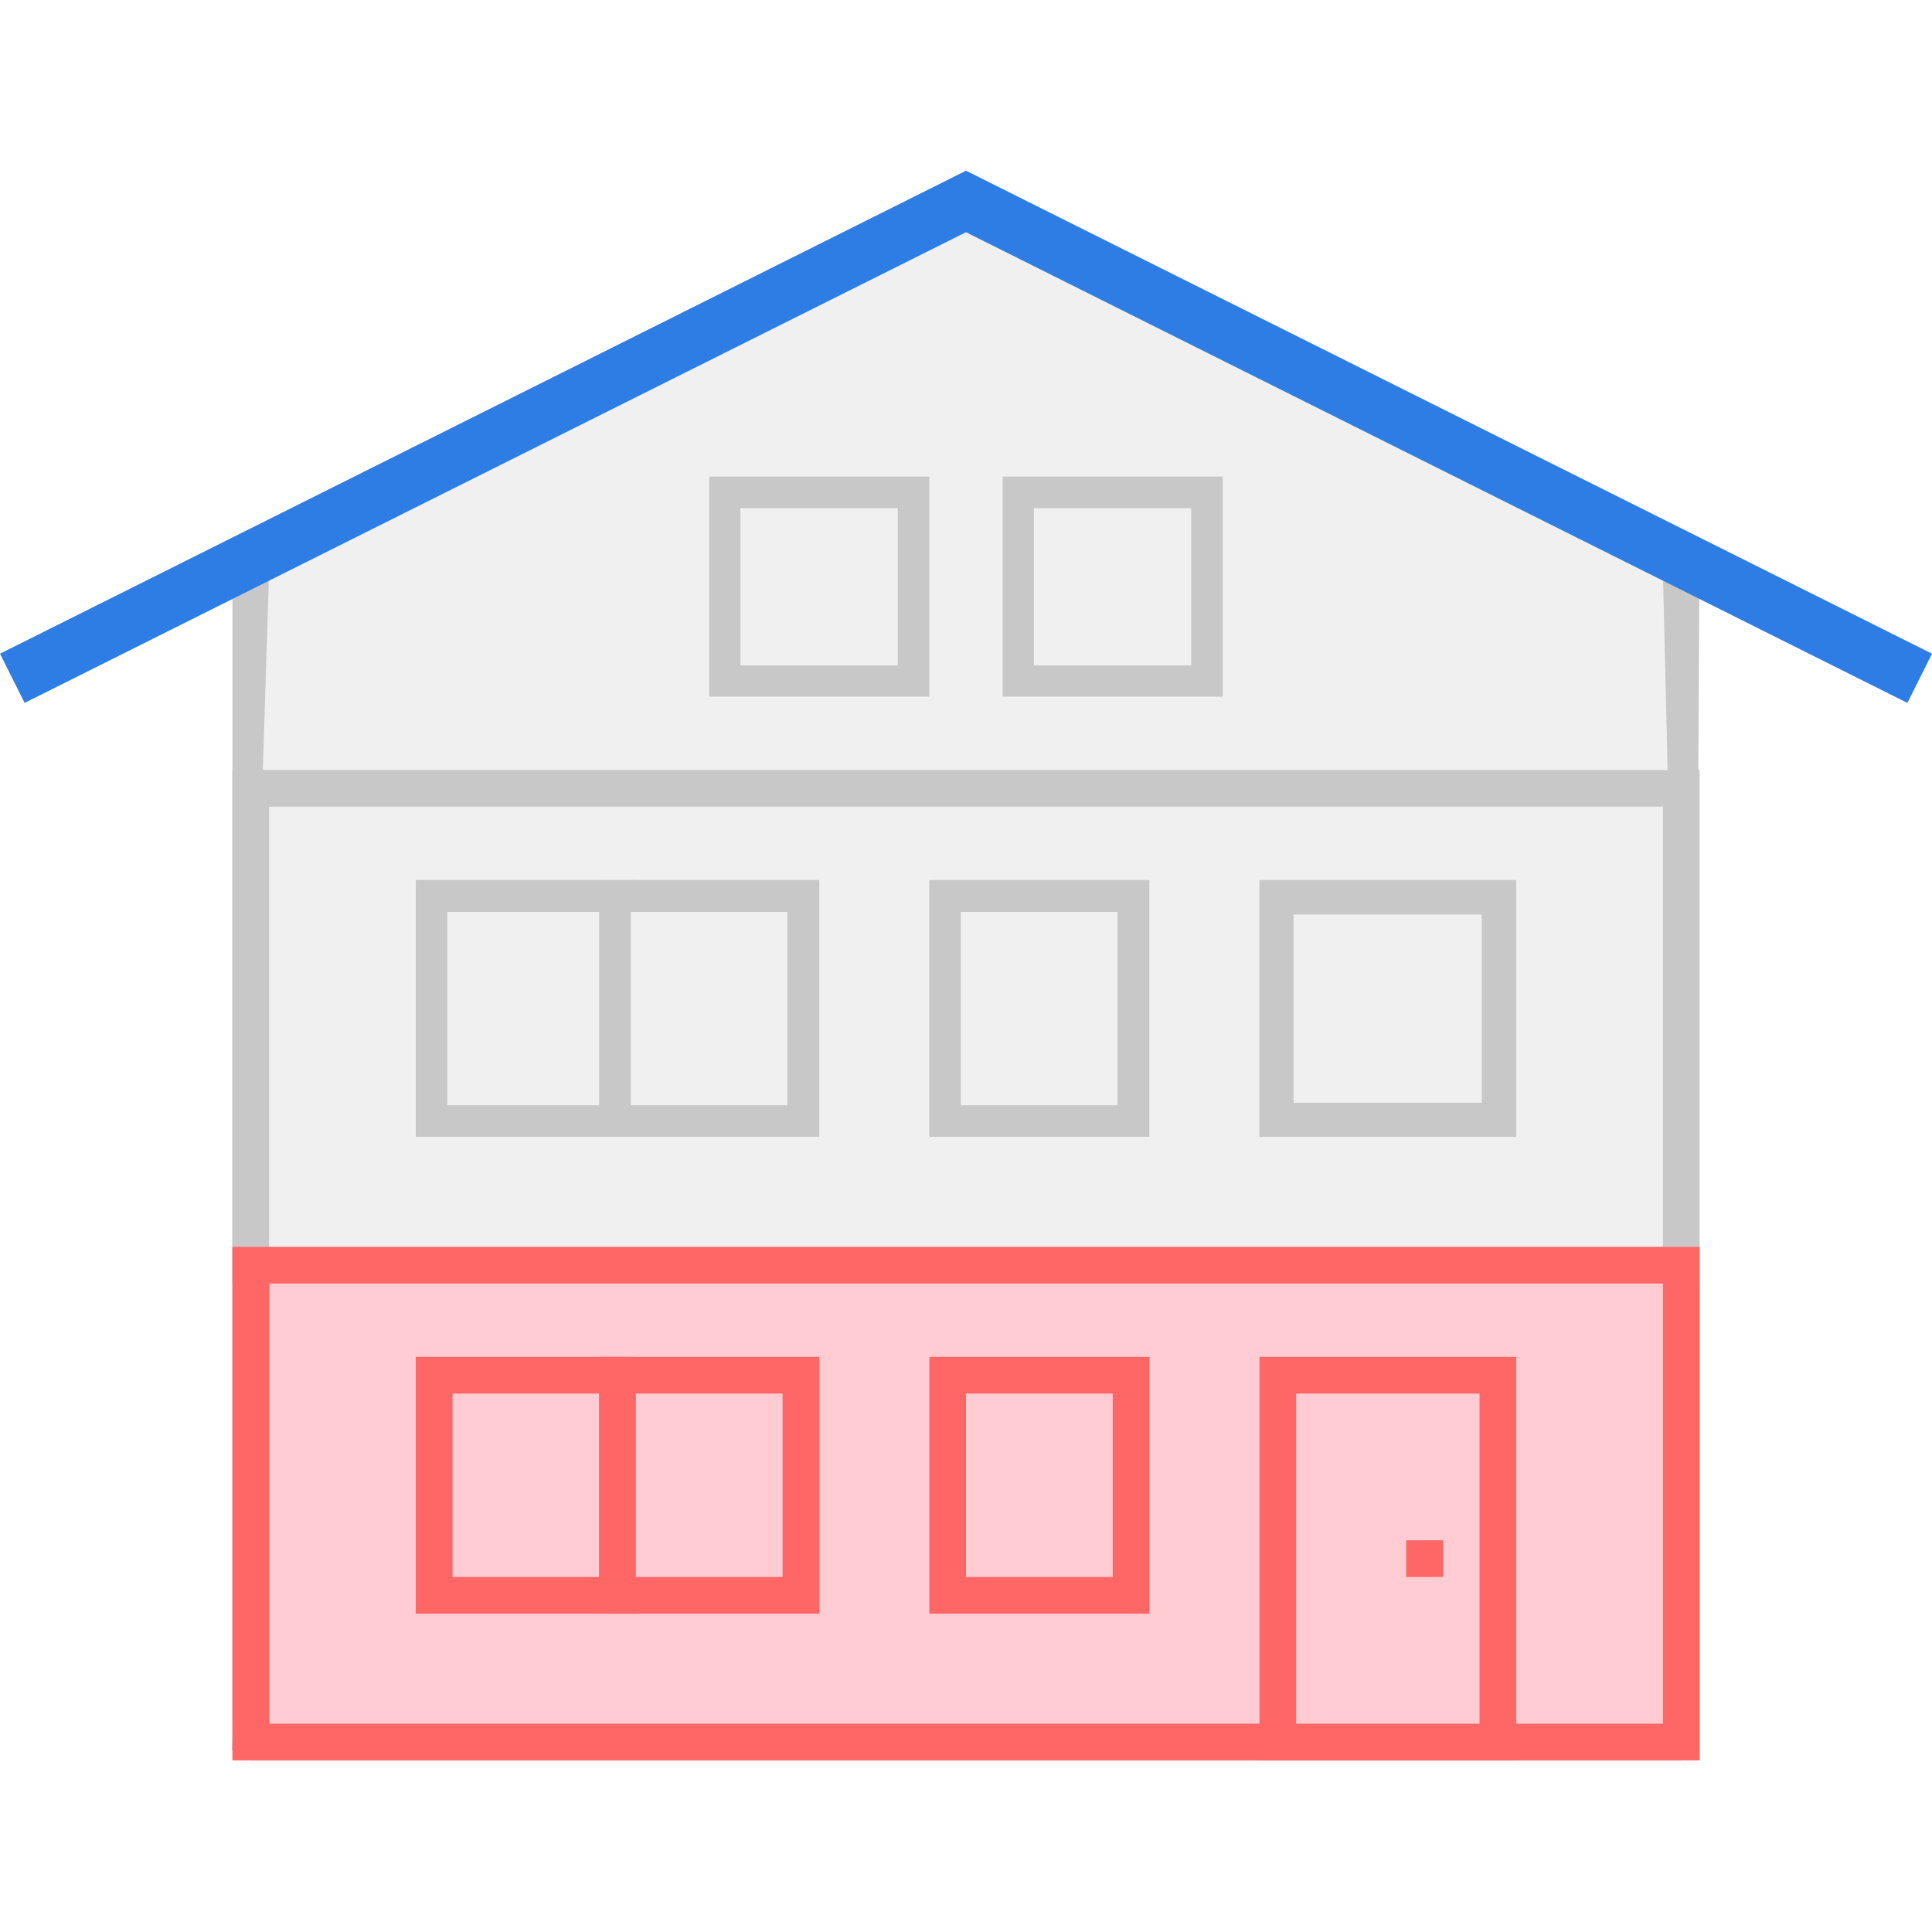
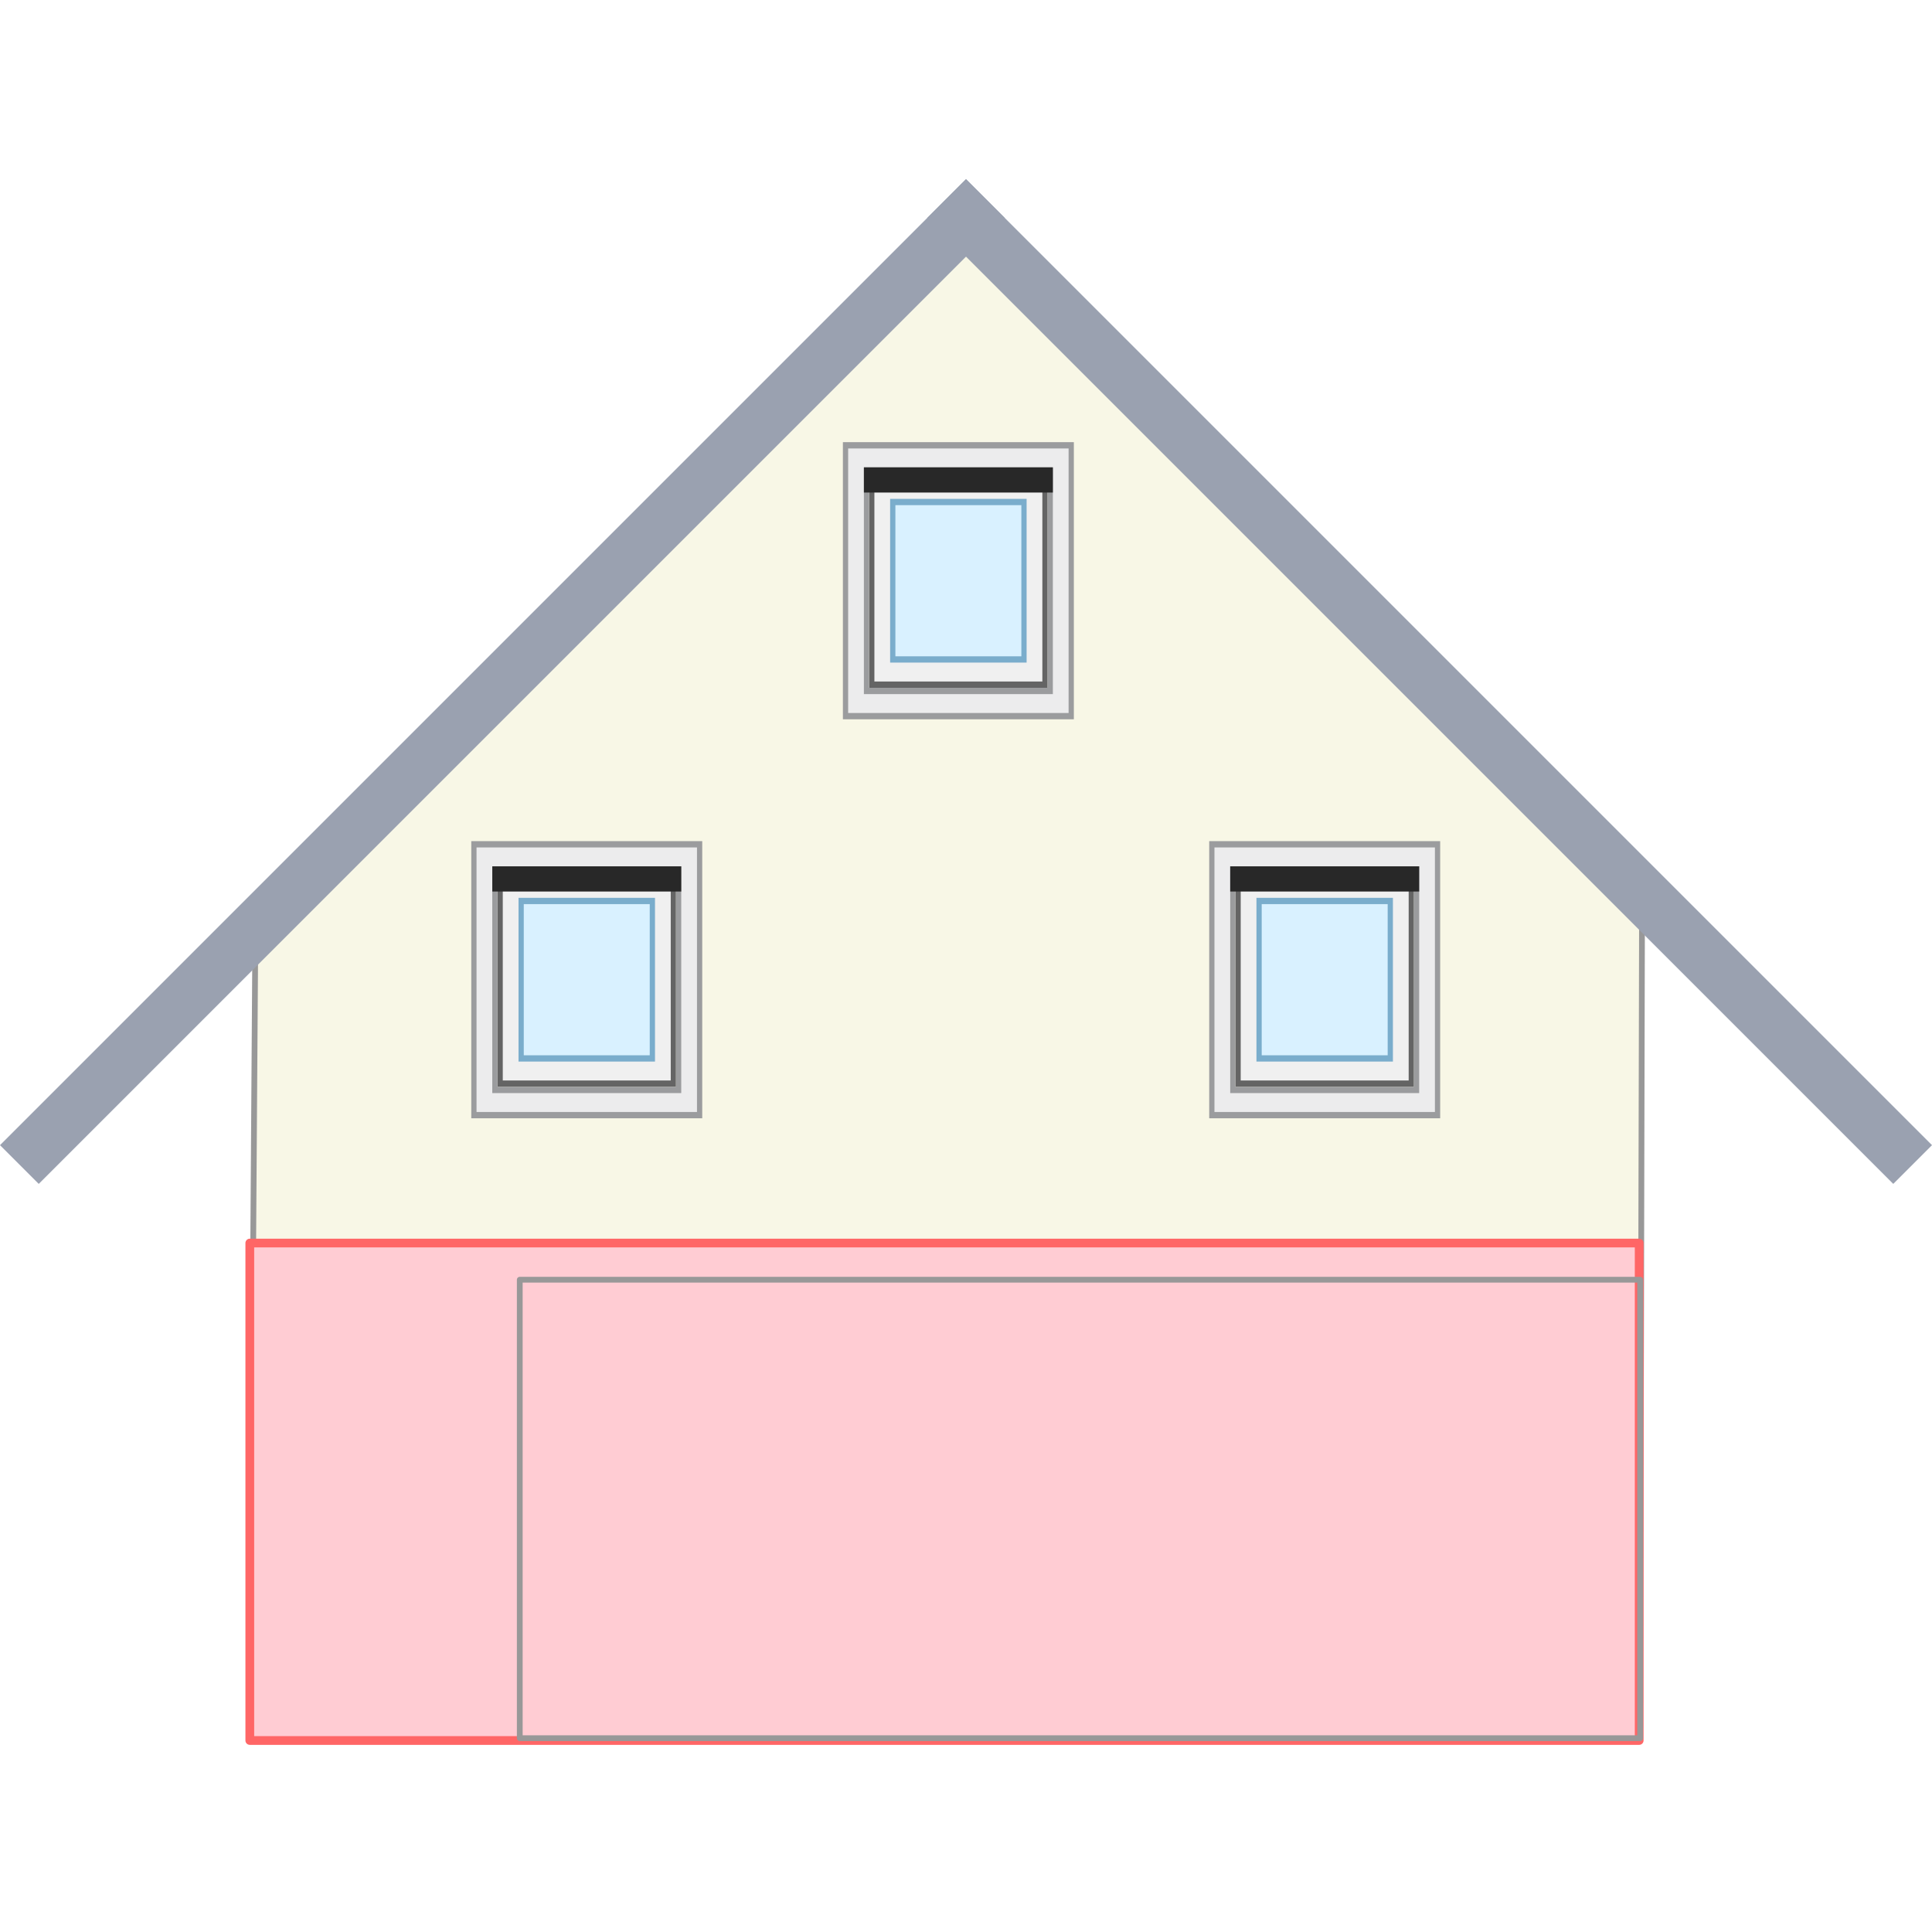
<svg xmlns="http://www.w3.org/2000/svg" viewBox="0 0 64 64" style="enable-background:new 0 0 64 64" id="svg2" version="1.1">
  <defs id="defs4">
    <linearGradient id="0" gradientUnits="userSpaceOnUse" x1="3" x2="61">
      <stop style="stop-color:#fff;stop-opacity:0" id="stop7" />
      <stop offset=".2" id="stop9" />
      <stop offset=".8" id="stop11" />
      <stop offset="1" style="stop-color:#fff;stop-opacity:0" id="stop13" />
    </linearGradient>
  </defs>
  <g id="g4217" transform="translate(0,6.656551)">
-     <g id="g4247" transform="matrix(1.215094,0,0,1.215094,-6.883008,-5.451224)">
-       <path d="M 12.5,47.025 12.404,13.534 32,4.56 51.692,13.822 51.5,47.025 Z" style="fill:#f0f0f0" id="path17" />
-       <path d="m 32,5.12 19,9.5 0.767,32.299 L 11.983,46.729 13,14.62 32,5.12 M 32,4 12,14 V 46.712 L 51.808,46.96 52,14 Z" style="fill:#c8c8c8" id="path19" />
-       <path d="M 58,17.5 32,4.5 6,17.5" style="fill:none;stroke:#2e7de5;stroke-width:1.5;stroke-miterlimit:10" id="path21" />
-       <path d="m 12.5,20.5 h 39 v 13 h -39 z" style="fill:#f0f0f0" id="path23" />
-       <path d="M 51,21 V 33 H 13 V 21 h 38 m 1,-1 H 12 v 14 h 40 z" style="fill:#c8c8c8" id="path25" />
-       <path d="m 12.5,33.5 h 39 v 13 h -39 z" style="fill:#ffccd3" id="path27" />
-       <path d="M 51,34 V 46 H 13 V 34 h 38 m 1,-1 H 12 v 14 h 40 z" style="fill:#ff6666" id="path29" />
-       <path d="m 17.43,23.43 h 5.13 v 6.13 h -5.13 z" style="fill:#f0f0f0" id="path31" />
-       <path d="m 22.13,23.87 v 5.27 h -4.27 v -5.27 h 4.27 M 23,23 h -6 v 7 h 6 z" style="fill:#c8c8c8" id="path33" />
-       <path d="m 22.43,23.43 h 5.13 v 6.13 h -5.13 z" style="fill:#f0f0f0" id="path35" />
-       <path d="m 27.13,23.87 v 5.27 h -4.27 v -5.27 h 4.27 M 28,23 h -6 v 7 h 6 z" style="fill:#c8c8c8" id="path37" />
-       <path d="m 25.43,12.43 h 5.14 v 5.14 h -5.14 z" style="fill:#f0f0f0" id="path39" />
-       <path d="m 30.14,12.86 v 4.29 h -4.29 v -4.29 h 4.29 M 31,12 h -6 v 6 h 6 z" style="fill:#c8c8c8" id="path41" />
-       <path d="m 33.43,12.43 h 5.14 v 5.14 h -5.14 z" style="fill:#f0f0f0" id="path43" />
-       <path d="m 38.14,12.86 v 4.29 h -4.29 v -4.29 h 4.29 M 39,12 h -6 v 6 h 6 z" style="fill:#c8c8c8" id="path45" />
-       <path d="m 40.5,36.5 h 6 v 10 h -6 z" style="fill:#ffccd3" id="path47" />
-       <path d="m 46,37 v 9 h -5 v -9 h 5 m 1,-1 h -7 v 11 h 7 z" style="fill:#ff6666" id="path49" />
-       <path d="m 31.43,23.43 h 5.13 v 6.13 h -5.13 z" style="fill:#f0f0f0" id="path51" />
-       <path d="m 36.13,23.87 v 5.27 h -4.27 v -5.27 h 4.27 M 37,23 h -6 v 7 h 6 z" style="fill:#c8c8c8" id="path53" />
-       <path d="m 17.5,36.5 h 5 v 6 h -5 z" style="fill:#ffccd3" id="path55" />
-       <path d="m 22,37 v 5 h -4 v -5 h 4 m 1,-1 h -6 v 7 h 6 z" style="fill:#ff6666" id="path57" />
-       <path d="m 22.5,36.5 h 5 v 6 h -5 z" style="fill:#ffccd3" id="path59" />
-       <path d="m 27,37 v 5 h -4 v -5 h 4 m 1,-1 h -6 v 7 h 6 z" style="fill:#ff6666" id="path61" />
-       <path d="m 31.5,36.5 h 5 v 6 h -5 z" style="fill:#ffccd3" id="path63" />
-       <path d="m 36,37 v 5 h -4 v -5 h 4 m 1,-1 h -6 v 7 h 6 z" style="fill:#ff6666" id="path65" />
-       <path d="m 40.47,23.47 h 6.06 v 6.06 h -6.06 z" style="fill:#f0f0f0" id="path67" />
-       <path d="m 46.06,23.94 v 5.13 h -5.13 v -5.13 h 5.13 M 47,23 h -7 v 7 h 7 z" style="fill:#c8c8c8" id="path69" />
-       <path d="m 44,41 h 1 v 1 h -1 z" style="fill:#ff6666" id="path71" />
+     <path id="path39-3" style="fill:#c8c8c8;stroke-width:1.162" d="M 48.268,37.625 V 48.083 H 42.458 V 37.625 h 5.81 m 1.162,-1.162 h -8.134 v 12.782 h 8.134 z" />
+     <path id="path43-6" style="fill:#c8c8c8;stroke-width:1.162" d="m 24.964,22.143 v 6.159 h -4.997 v -6.159 h 4.997 M 26.01,21.097 h -6.972 v 8.134 H 26.01 Z" />
+     <path style="fill:#f8f7e6;fill-opacity:1;fill-rule:evenodd;stroke:#989898;stroke-width:0.191;stroke-linecap:butt;stroke-linejoin:miter;stroke-miterlimit:4;stroke-dasharray:none;stroke-opacity:1" d="M 8.275,50.999 54.33,50.923 54.395,23.125 31.931,0.753 8.458,24.317 Z" id="path1151" />
+     <rect style="opacity:1;fill:#9aa1b0;fill-opacity:1;stroke:none;stroke-width:0.956;stroke-linecap:square;stroke-linejoin:round;stroke-miterlimit:4;stroke-dasharray:none;stroke-opacity:1" id="rect984" width="45.255" height="1.815" x="-22.117" y="22.117" ry="5.3855433e-06" transform="rotate(-45)" />
+     <rect style="opacity:1;fill:#9aa1b0;fill-opacity:1;stroke:none;stroke-width:0.956;stroke-linecap:square;stroke-linejoin:round;stroke-miterlimit:4;stroke-dasharray:none;stroke-opacity:1" id="rect984-7" width="45.255" height="1.815" x="22.117" y="-23.138" ry="5.3855433e-06" transform="rotate(45)" />
+     <g transform="matrix(0.1434475,0,0,0.1434475,27.15713,7.990497)" id="g4148">
+       <path id="path4-5" d="M 12,8 V 56 H 52 V 8 Z m 4.848,5.818 h 30.303 v 36.364 h -30.303 z" style="fill:#f0f0f0;stroke-width:1.095" />
+       <path id="path6-6" style="fill:#646464;stroke-width:1.095" d="M 51.394,8.727 V 55.273 H 12.606 V 8.727 H 51.394 M 52.606,7.273 H 11.394 V 56.727 h 41.212 z" />
+       <path id="path6-3" style="fill:#d9f1ff;stroke-width:1.095" d="m 16.713,13.954 h 30.303 v 36.364 h -30.303 z" />
+       <path id="path10" style="fill:#7aadcc;stroke-width:1.095" d="m 46.545,14.545 v 34.909 H 17.455 v -34.909 h 29.091 m 1.212,-1.455 H 16.242 v 37.818 h 31.515 z" />
+       <path id="path12-2" style="fill:#ececed;stroke-width:1.095" d="M 5.939,63.273 V 0.727 H 58.061 V 63.273 H 5.939 M 10.788,57.455 H 53.212 V 6.545 H 10.788 V 57.455" />
+       <path id="path14" style="fill:#9b9c9e;stroke-width:1.095" d="M 57.455,1.455 V 62.545 H 6.545 V 1.455 H 57.455 M 10.182,58.182 h 1.212 41.212 1.212 V 56.727 7.273 5.818 H 52.606 11.394 10.182 V 7.273 56.727 58.182 M 58.667,3.1999999e-7 H 5.333 V 64 H 58.667 Z M 11.394,56.727 V 7.273 H 52.606 V 56.727 H 11.394" />
+       <path id="path16" style="fill:#282828;stroke-width:1.095" d="M 10.182,5.818 H 53.818 V 11.636 H 10.182 Z" />
    </g>
+     <g transform="matrix(0.1434475,0,0,0.1434475,14.84684,21.20732)" id="g4148-9">
+       <path id="path4-5-1" d="M 12,8 V 56 H 52 V 8 Z m 4.848,5.818 h 30.303 v 36.364 h -30.303 z" style="fill:#f0f0f0;stroke-width:1.095" />
+       <path id="path6-6-2" style="fill:#646464;stroke-width:1.095" d="M 51.394,8.727 V 55.273 H 12.606 V 8.727 H 51.394 M 52.606,7.273 H 11.394 V 56.727 h 41.212 z" />
+       <path id="path6-3-7" style="fill:#d9f1ff;stroke-width:1.095" d="m 16.713,13.954 h 30.303 v 36.364 h -30.303 z" />
+       <path id="path10-0" style="fill:#7aadcc;stroke-width:1.095" d="m 46.545,14.545 v 34.909 H 17.455 v -34.909 h 29.091 m 1.212,-1.455 H 16.242 v 37.818 h 31.515 z" />
+       <path id="path12-2-9" style="fill:#ececed;stroke-width:1.095" d="M 5.939,63.273 V 0.727 H 58.061 V 63.273 H 5.939 M 10.788,57.455 H 53.212 V 6.545 H 10.788 V 57.455" />
+       <path id="path14-3" style="fill:#9b9c9e;stroke-width:1.095" d="M 57.455,1.455 V 62.545 H 6.545 V 1.455 H 57.455 M 10.182,58.182 h 1.212 41.212 1.212 V 56.727 7.273 5.818 H 52.606 11.394 10.182 V 7.273 56.727 58.182 M 58.667,3.1999999e-7 H 5.333 V 64 H 58.667 Z M 11.394,56.727 V 7.273 H 52.606 V 56.727 H 11.394" />
+       <path id="path16-6" style="fill:#282828;stroke-width:1.095" d="M 10.182,5.818 H 53.818 V 11.636 H 10.182 Z" />
+     </g>
+     <g transform="matrix(0.1434475,0,0,0.1434475,39.29174,21.20732)" id="g4148-0">
+       <path id="path4-5-6" d="M 12,8 V 56 H 52 V 8 Z m 4.848,5.818 h 30.303 v 36.364 h -30.303 z" style="fill:#f0f0f0;stroke-width:1.095" />
+       <path id="path6-6-26" style="fill:#646464;stroke-width:1.095" d="M 51.394,8.727 V 55.273 H 12.606 V 8.727 H 51.394 M 52.606,7.273 H 11.394 V 56.727 h 41.212 z" />
+       <path id="path6-3-1" style="fill:#d9f1ff;stroke-width:1.095" d="m 16.713,13.954 h 30.303 v 36.364 h -30.303 z" />
+       <path id="path10-8" style="fill:#7aadcc;stroke-width:1.095" d="m 46.545,14.545 v 34.909 H 17.455 v -34.909 h 29.091 m 1.212,-1.455 H 16.242 v 37.818 h 31.515 z" />
+       <path id="path12-2-7" style="fill:#ececed;stroke-width:1.095" d="M 5.939,63.273 V 0.727 H 58.061 V 63.273 H 5.939 M 10.788,57.455 H 53.212 V 6.545 H 10.788 V 57.455" />
+       <path id="path14-9" style="fill:#9b9c9e;stroke-width:1.095" d="M 57.455,1.455 V 62.545 H 6.545 V 1.455 H 57.455 M 10.182,58.182 h 1.212 41.212 1.212 V 56.727 7.273 5.818 H 52.606 11.394 10.182 V 7.273 56.727 58.182 M 58.667,3.1999999e-7 H 5.333 V 64 H 58.667 Z M 11.394,56.727 V 7.273 H 52.606 V 56.727 H 11.394" />
+       <path id="path16-2" style="fill:#282828;stroke-width:1.095" d="M 10.182,5.818 H 53.818 V 11.636 H 10.182 Z" />
+     </g>
+     <rect style="opacity:1;fill:#ffccd3;fill-opacity:1;stroke:#ff6666;stroke-width:0.29;stroke-linecap:square;stroke-linejoin:round;stroke-miterlimit:4;stroke-dasharray:none;stroke-opacity:1" id="rect949" width="46.025" height="16.478" x="8.275" y="34.521" ry="4.9790783e-06" />
+     <rect style="opacity:1;fill:none;fill-opacity:1;stroke:#989898;stroke-width:0.191;stroke-linecap:square;stroke-linejoin:round;stroke-miterlimit:4;stroke-dasharray:none;stroke-opacity:1" id="rect1463" width="37.113" height="15.188" x="17.218" y="35.735" ry="5.3855433e-06" />
  </g>
</svg>
